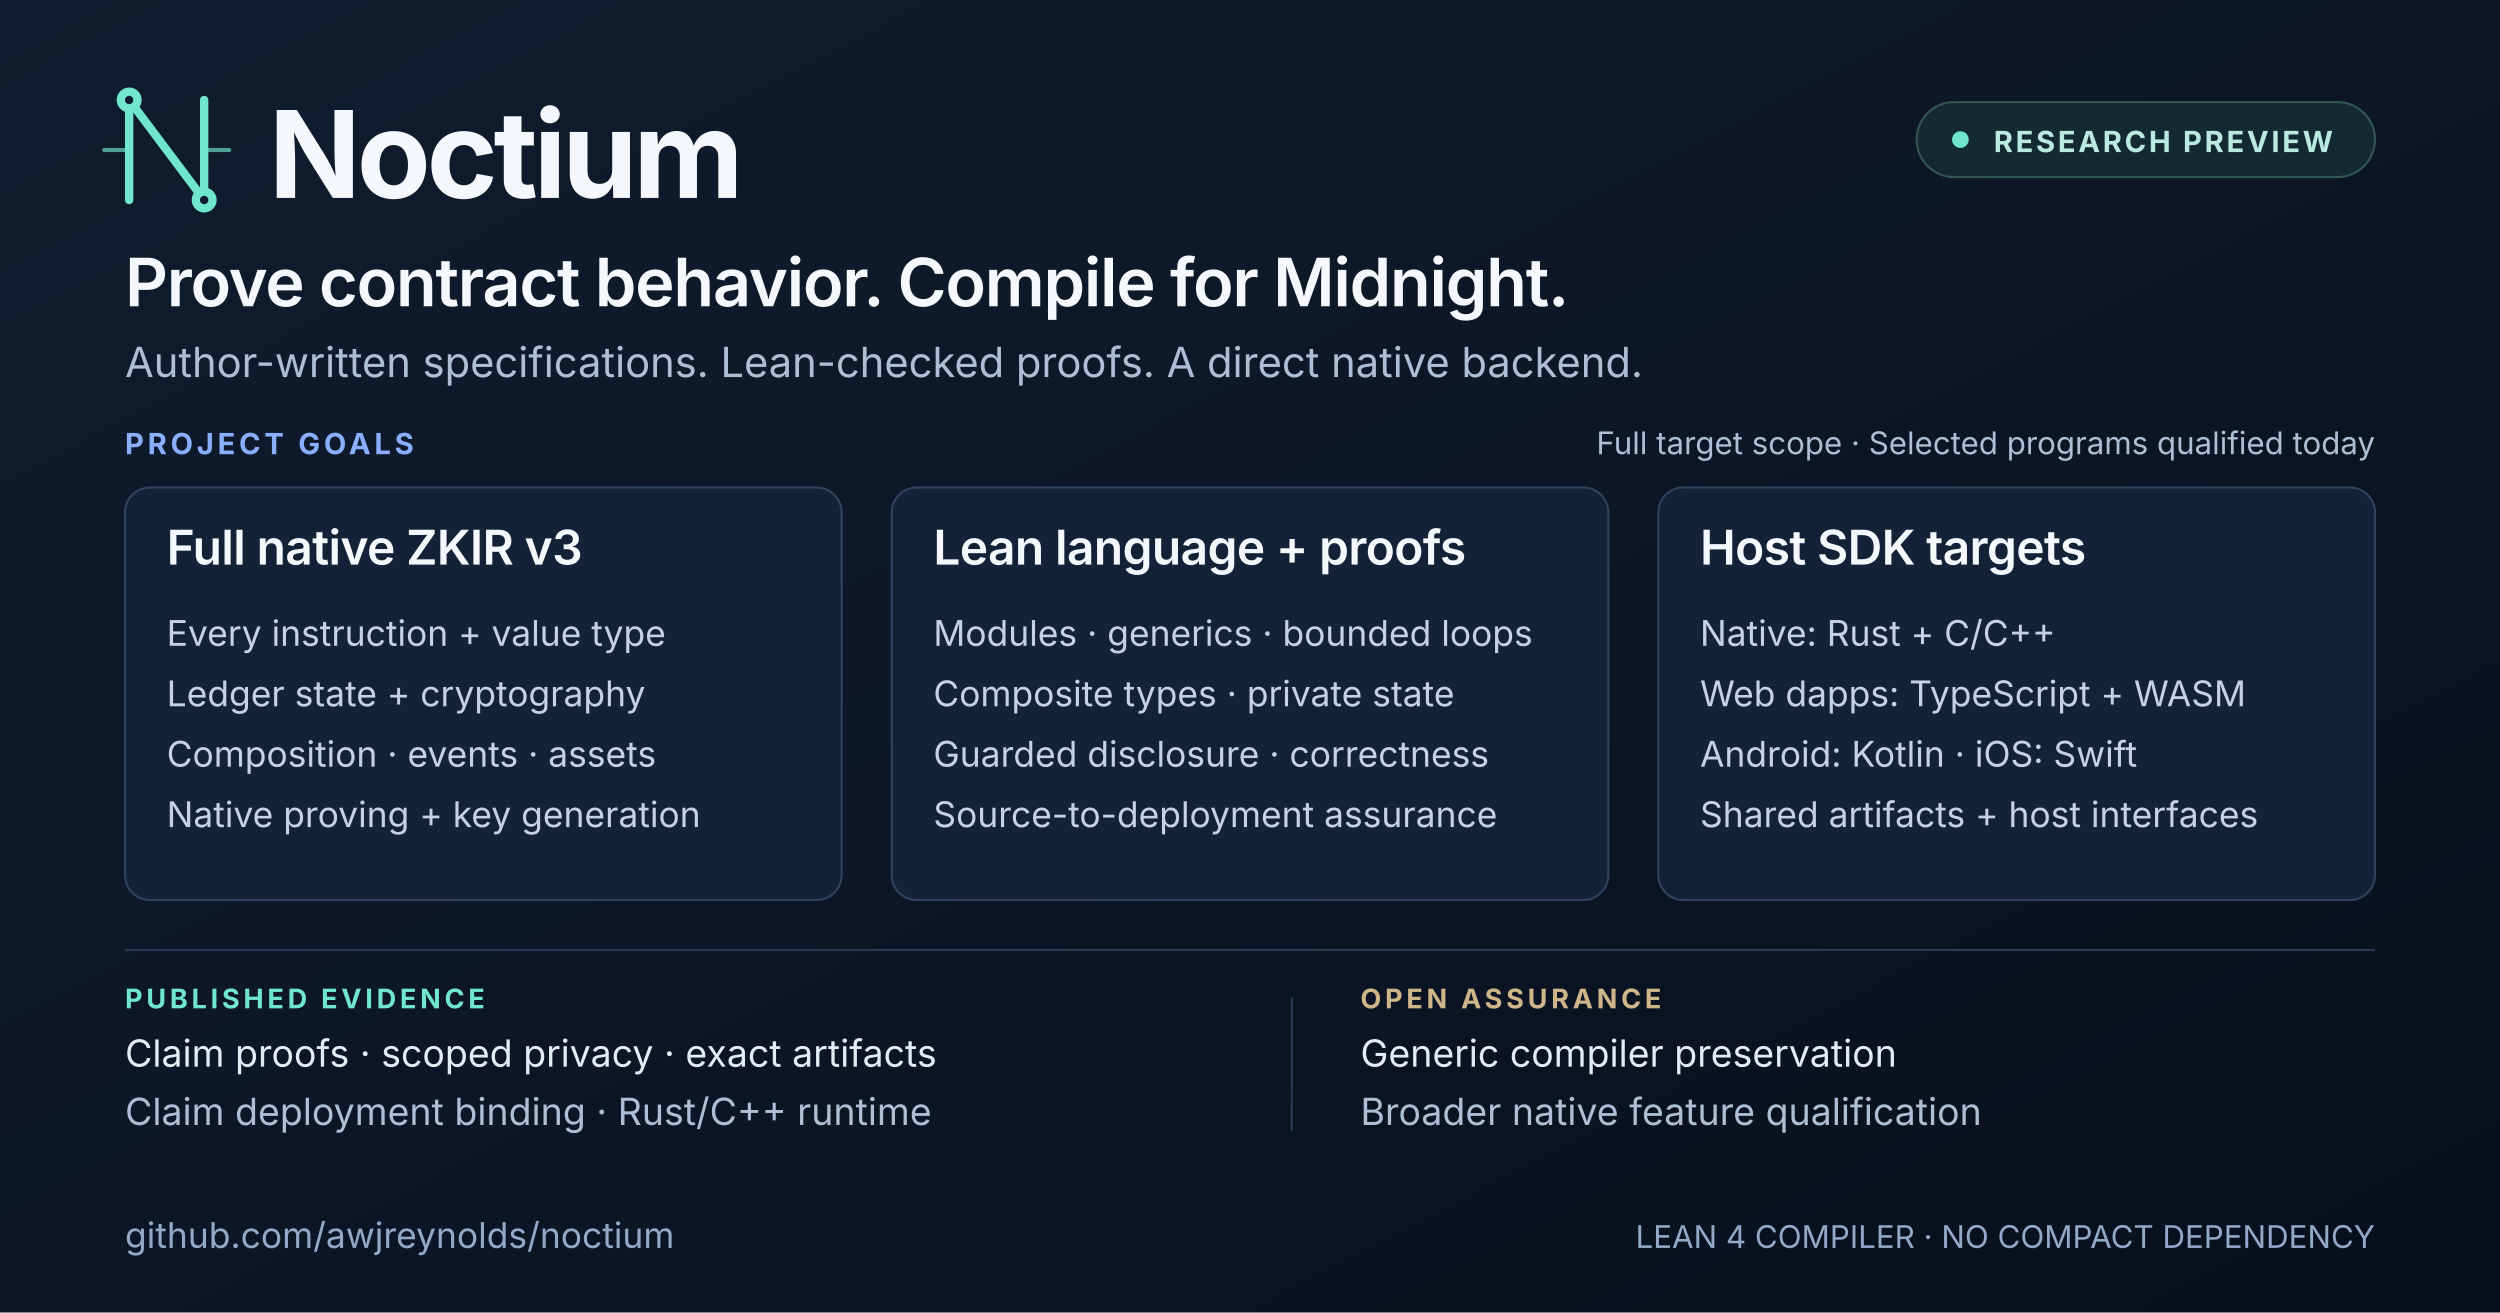
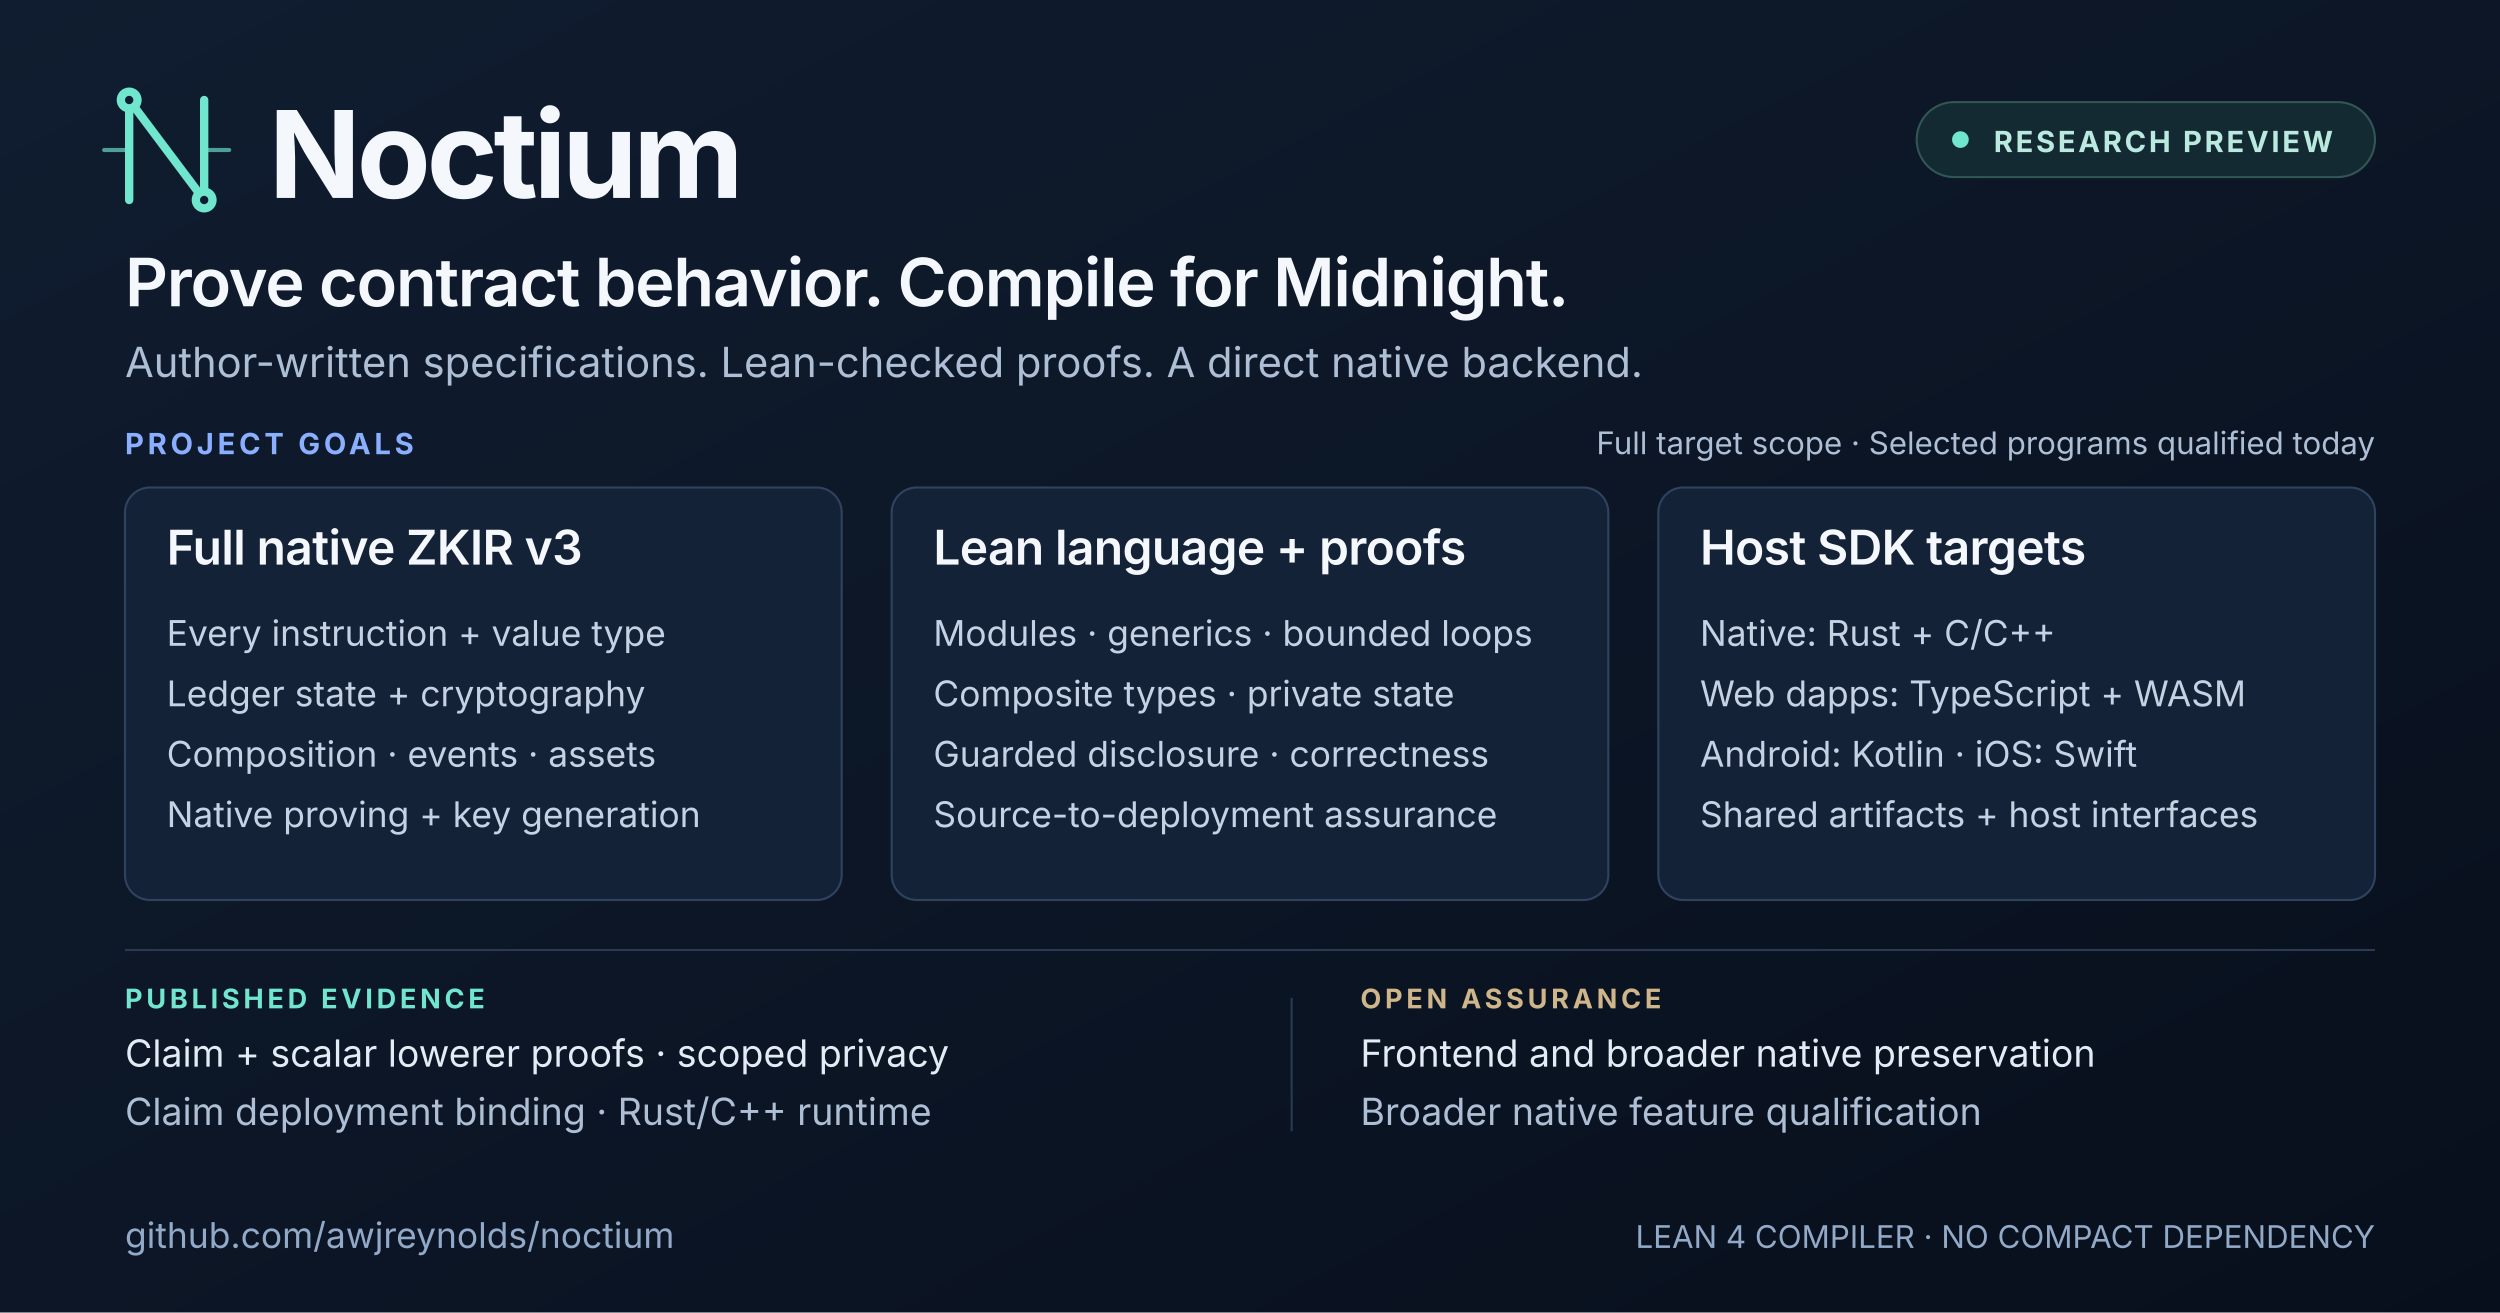
<svg xmlns="http://www.w3.org/2000/svg" width="1200" height="630" viewBox="0 0 1200 630" role="img" aria-labelledby="title description">
  <defs>
    <linearGradient id="background" x1="0" y1="0" x2="1" y2="1">
      <stop offset="0" stop-color="#101D30" />
      <stop offset="1" stop-color="#080F1C" />
    </linearGradient>
    <linearGradient id="accent" x1="0" y1="0" x2="1" y2="0">
      <stop offset="0" stop-color="#70E6CF" />
      <stop offset="1" stop-color="#8BAFFF" />
    </linearGradient>
  </defs>
  <rect width="1200" height="630" fill="url(#background)" />
  <path d="M0 2H1200" stroke="url(#accent)" stroke-width="4" />
  <g stroke="#70E6CF" stroke-width="4" fill="none" stroke-linecap="round" stroke-linejoin="round">
    <path d="M62 96V48L98 96V48" />
    <path d="M50 72H62M98 72H110" stroke-width="2" opacity="0.65" />
    <circle cx="62" cy="48" r="4" fill="#101D30" />
    <circle cx="98" cy="96" r="4" fill="#101D30" />
  </g>
  <g font-family="Inter, Arial, Helvetica, sans-serif">
    <text x="129" y="95" fill="#F4F7FC" font-size="58" font-weight="700" letter-spacing="-2">Noctium</text>
    <rect x="920" y="49" width="220" height="36" rx="18" fill="#142A32" stroke="#315654" />
    <circle cx="941" cy="67" r="4" fill="#70E6CF" />
    <text x="957" y="73" fill="#B9E9DF" font-size="14" font-weight="700" letter-spacing="1.3">RESEARCH PREVIEW</text>
    <text x="60" y="147" fill="#F4F7FC" font-size="32" font-weight="600" letter-spacing="-0.6">Prove contract behavior. Compile for Midnight.</text>
    <text x="60" y="181" fill="#AEBFD5" font-size="20">Author-written specifications. Lean-checked proofs. A direct native backend.</text>
    <text x="60" y="218" fill="#8BAFFF" font-size="14" font-weight="700" letter-spacing="1.8">PROJECT GOALS</text>
    <text x="1140" y="218" fill="#AEBFD5" font-size="15" text-anchor="end">Full target scope · Selected programs qualified today</text>
    <g fill="#132236" stroke="#30435E">
      <rect x="60" y="234" width="344" height="198" rx="12" />
      <rect x="428" y="234" width="344" height="198" rx="12" />
      <rect x="796" y="234" width="344" height="198" rx="12" />
    </g>
    <g fill="#F4F7FC" font-size="23" font-weight="600" letter-spacing="-0.3">
      <text x="80" y="271">Full native ZKIR v3</text>
      <text x="448" y="271">Lean language + proofs</text>
      <text x="816" y="271">Host SDK targets</text>
    </g>
    <g fill="#C5D2E4" font-size="17">
      <text x="80" y="310">Every instruction + value type</text>
      <text x="80" y="339">Ledger state + cryptography</text>
      <text x="80" y="368">Composition · events · assets</text>
      <text x="80" y="397">Native proving + key generation</text>
      <text x="448" y="310">Modules · generics · bounded loops</text>
      <text x="448" y="339">Composite types · private state</text>
      <text x="448" y="368">Guarded disclosure · correctness</text>
      <text x="448" y="397">Source-to-deployment assurance</text>
      <text x="816" y="310">Native: Rust + C/C++</text>
      <text x="816" y="339">Web dapps: TypeScript + WASM</text>
      <text x="816" y="368">Android: Kotlin · iOS: Swift</text>
      <text x="816" y="397">Shared artifacts + host interfaces</text>
    </g>
    <path d="M60 456H1140" stroke="#293A52" />
    <text x="60" y="484" fill="#70E6CF" font-size="13" font-weight="700" letter-spacing="1.8">PUBLISHED EVIDENCE</text>
-     <text x="60" y="512" fill="#E3EBF5" font-size="18">Claim proofs · scoped privacy · exact artifacts</text>
+     <text x="60" y="512" fill="#E3EBF5" font-size="18">Claim + scalar lowerer proofs · scoped privacy</text>
    <text x="60" y="540" fill="#AEBFD5" font-size="18">Claim deployment binding · Rust/C++ runtime</text>
    <path d="M620 479V543" stroke="#293A52" />
    <text x="653" y="484" fill="#CFB58A" font-size="13" font-weight="700" letter-spacing="1.8">OPEN ASSURANCE</text>
-     <text x="653" y="512" fill="#E3EBF5" font-size="18">Generic compiler preservation</text>
+     <text x="653" y="512" fill="#E3EBF5" font-size="18">Frontend and broader native preservation</text>
    <text x="653" y="540" fill="#AEBFD5" font-size="18">Broader native feature qualification</text>
    <text x="60" y="599" fill="#92A9C7" font-size="17">github.com/awjreynolds/noctium</text>
    <text x="1140" y="599" fill="#92A9C7" font-size="15" text-anchor="end">LEAN 4 COMPILER · NO COMPACT DEPENDENCY</text>
  </g>
</svg>
